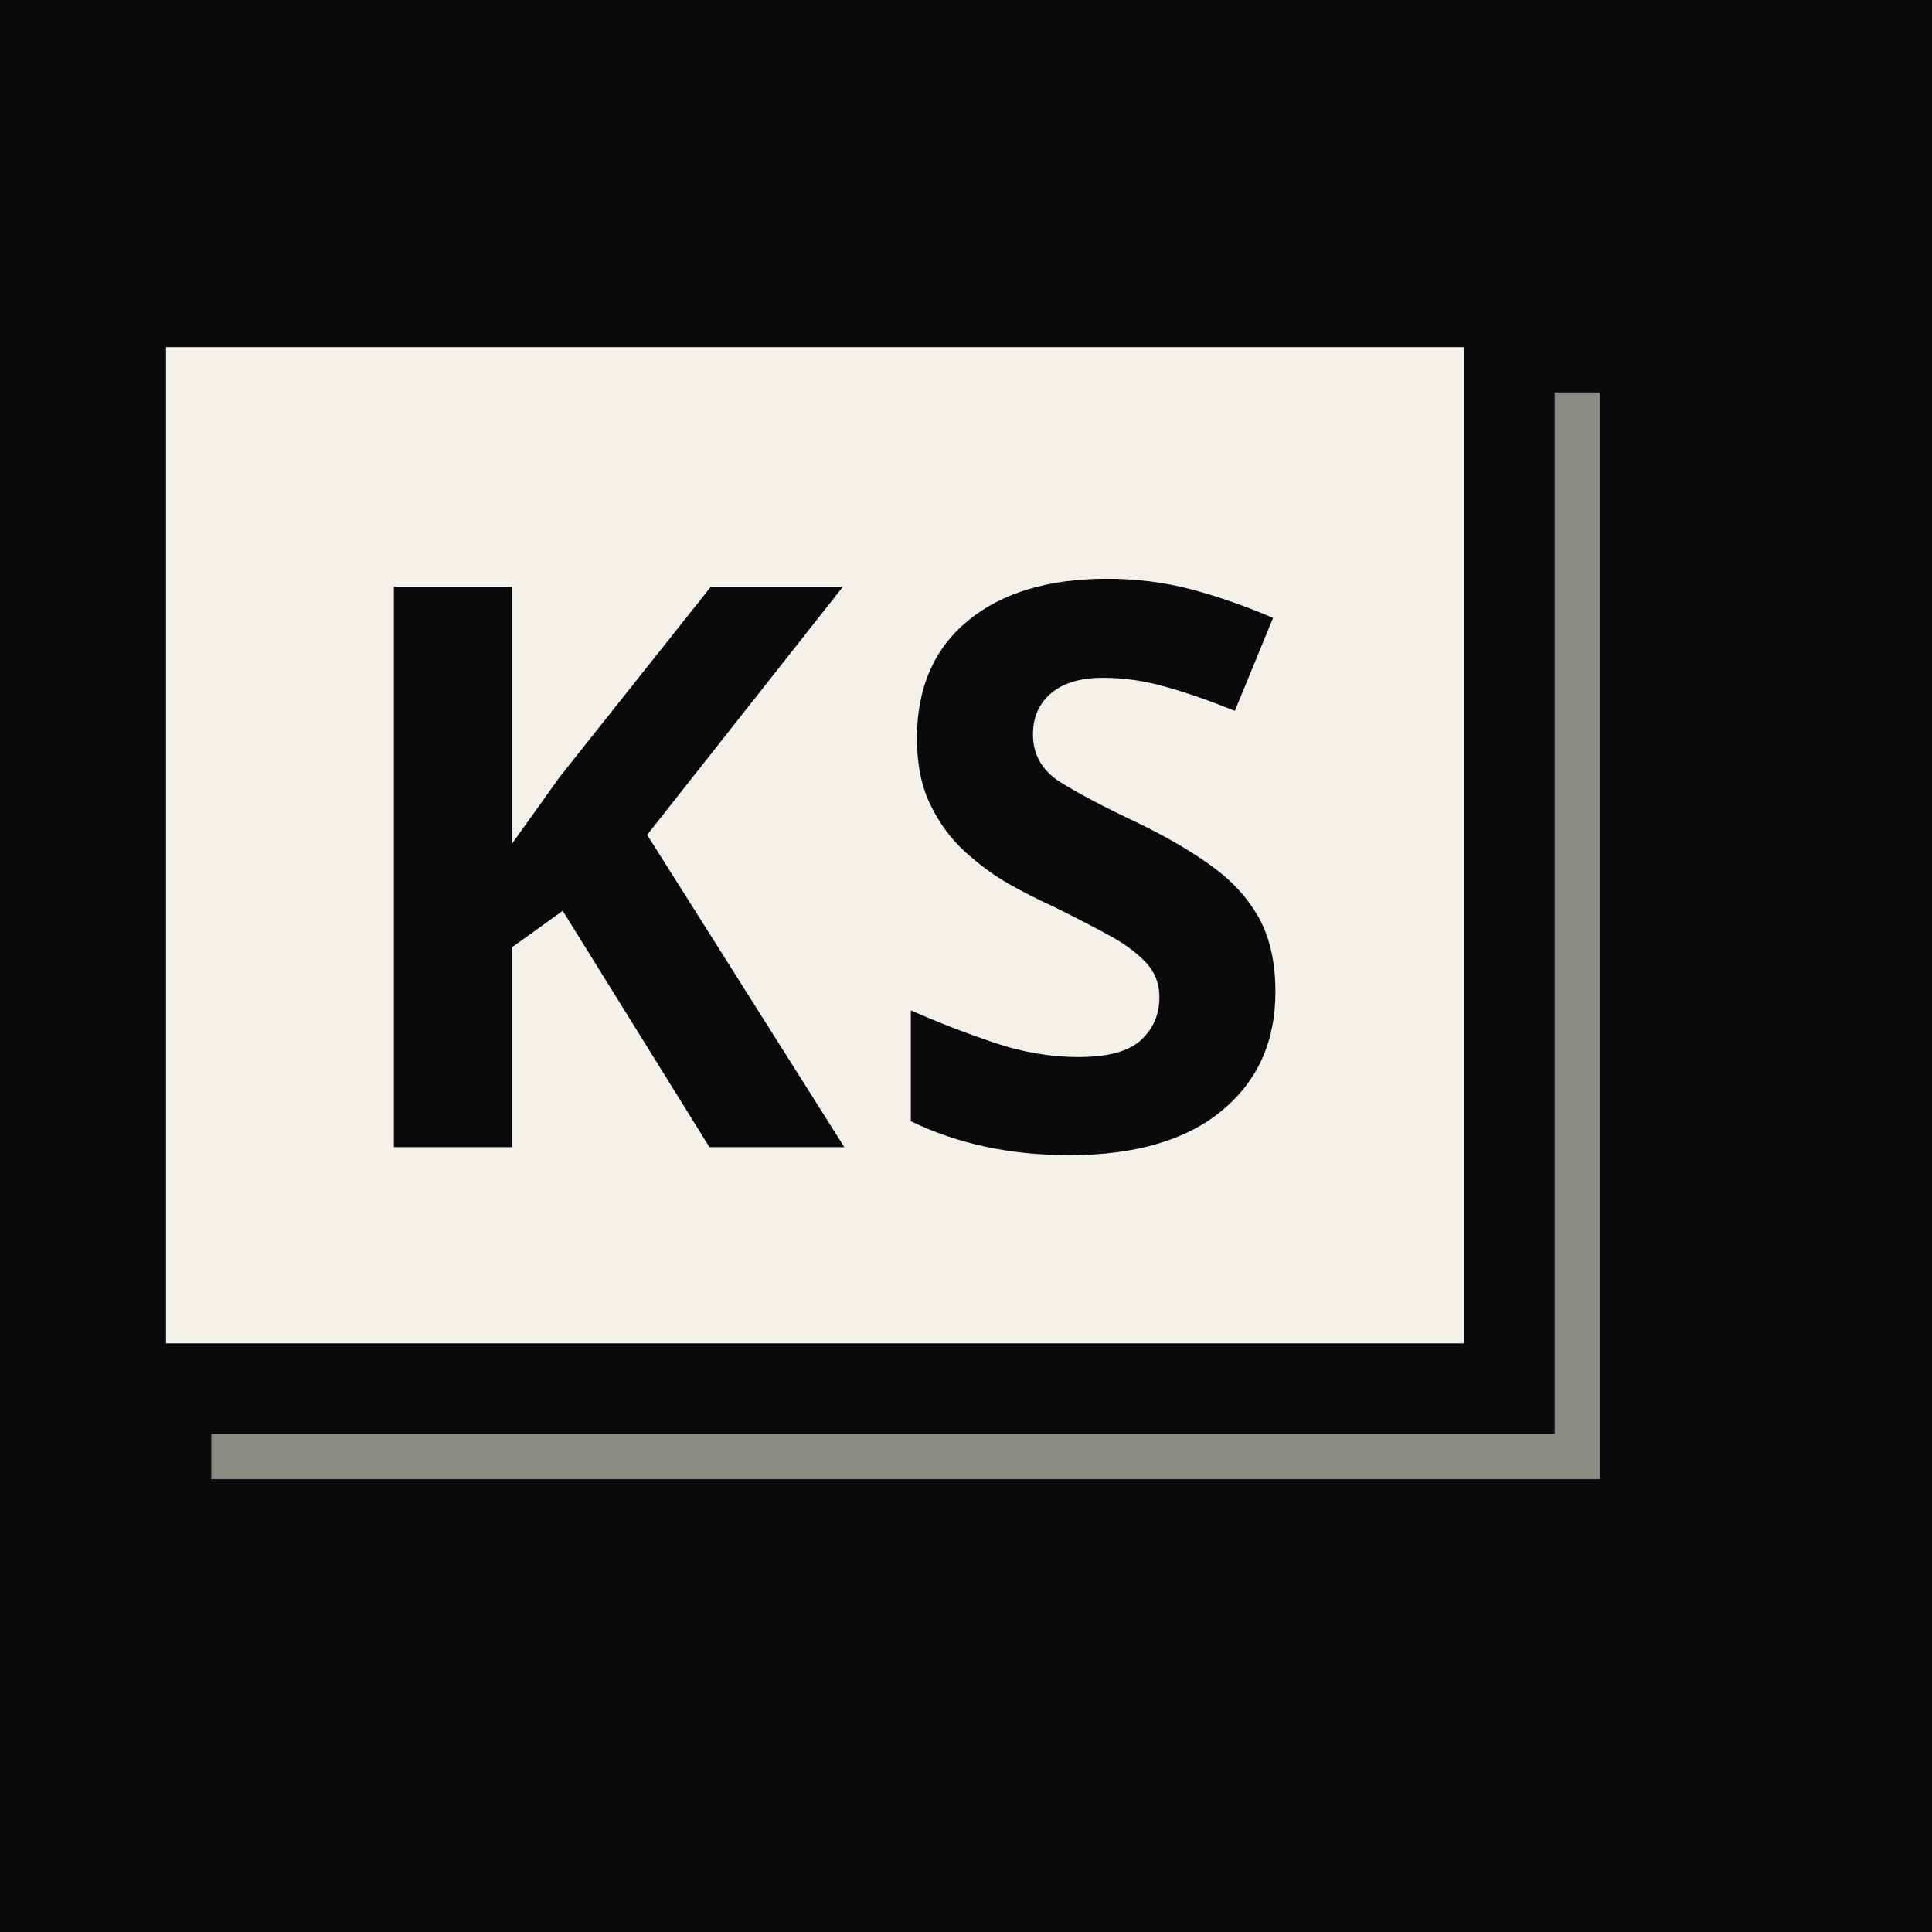
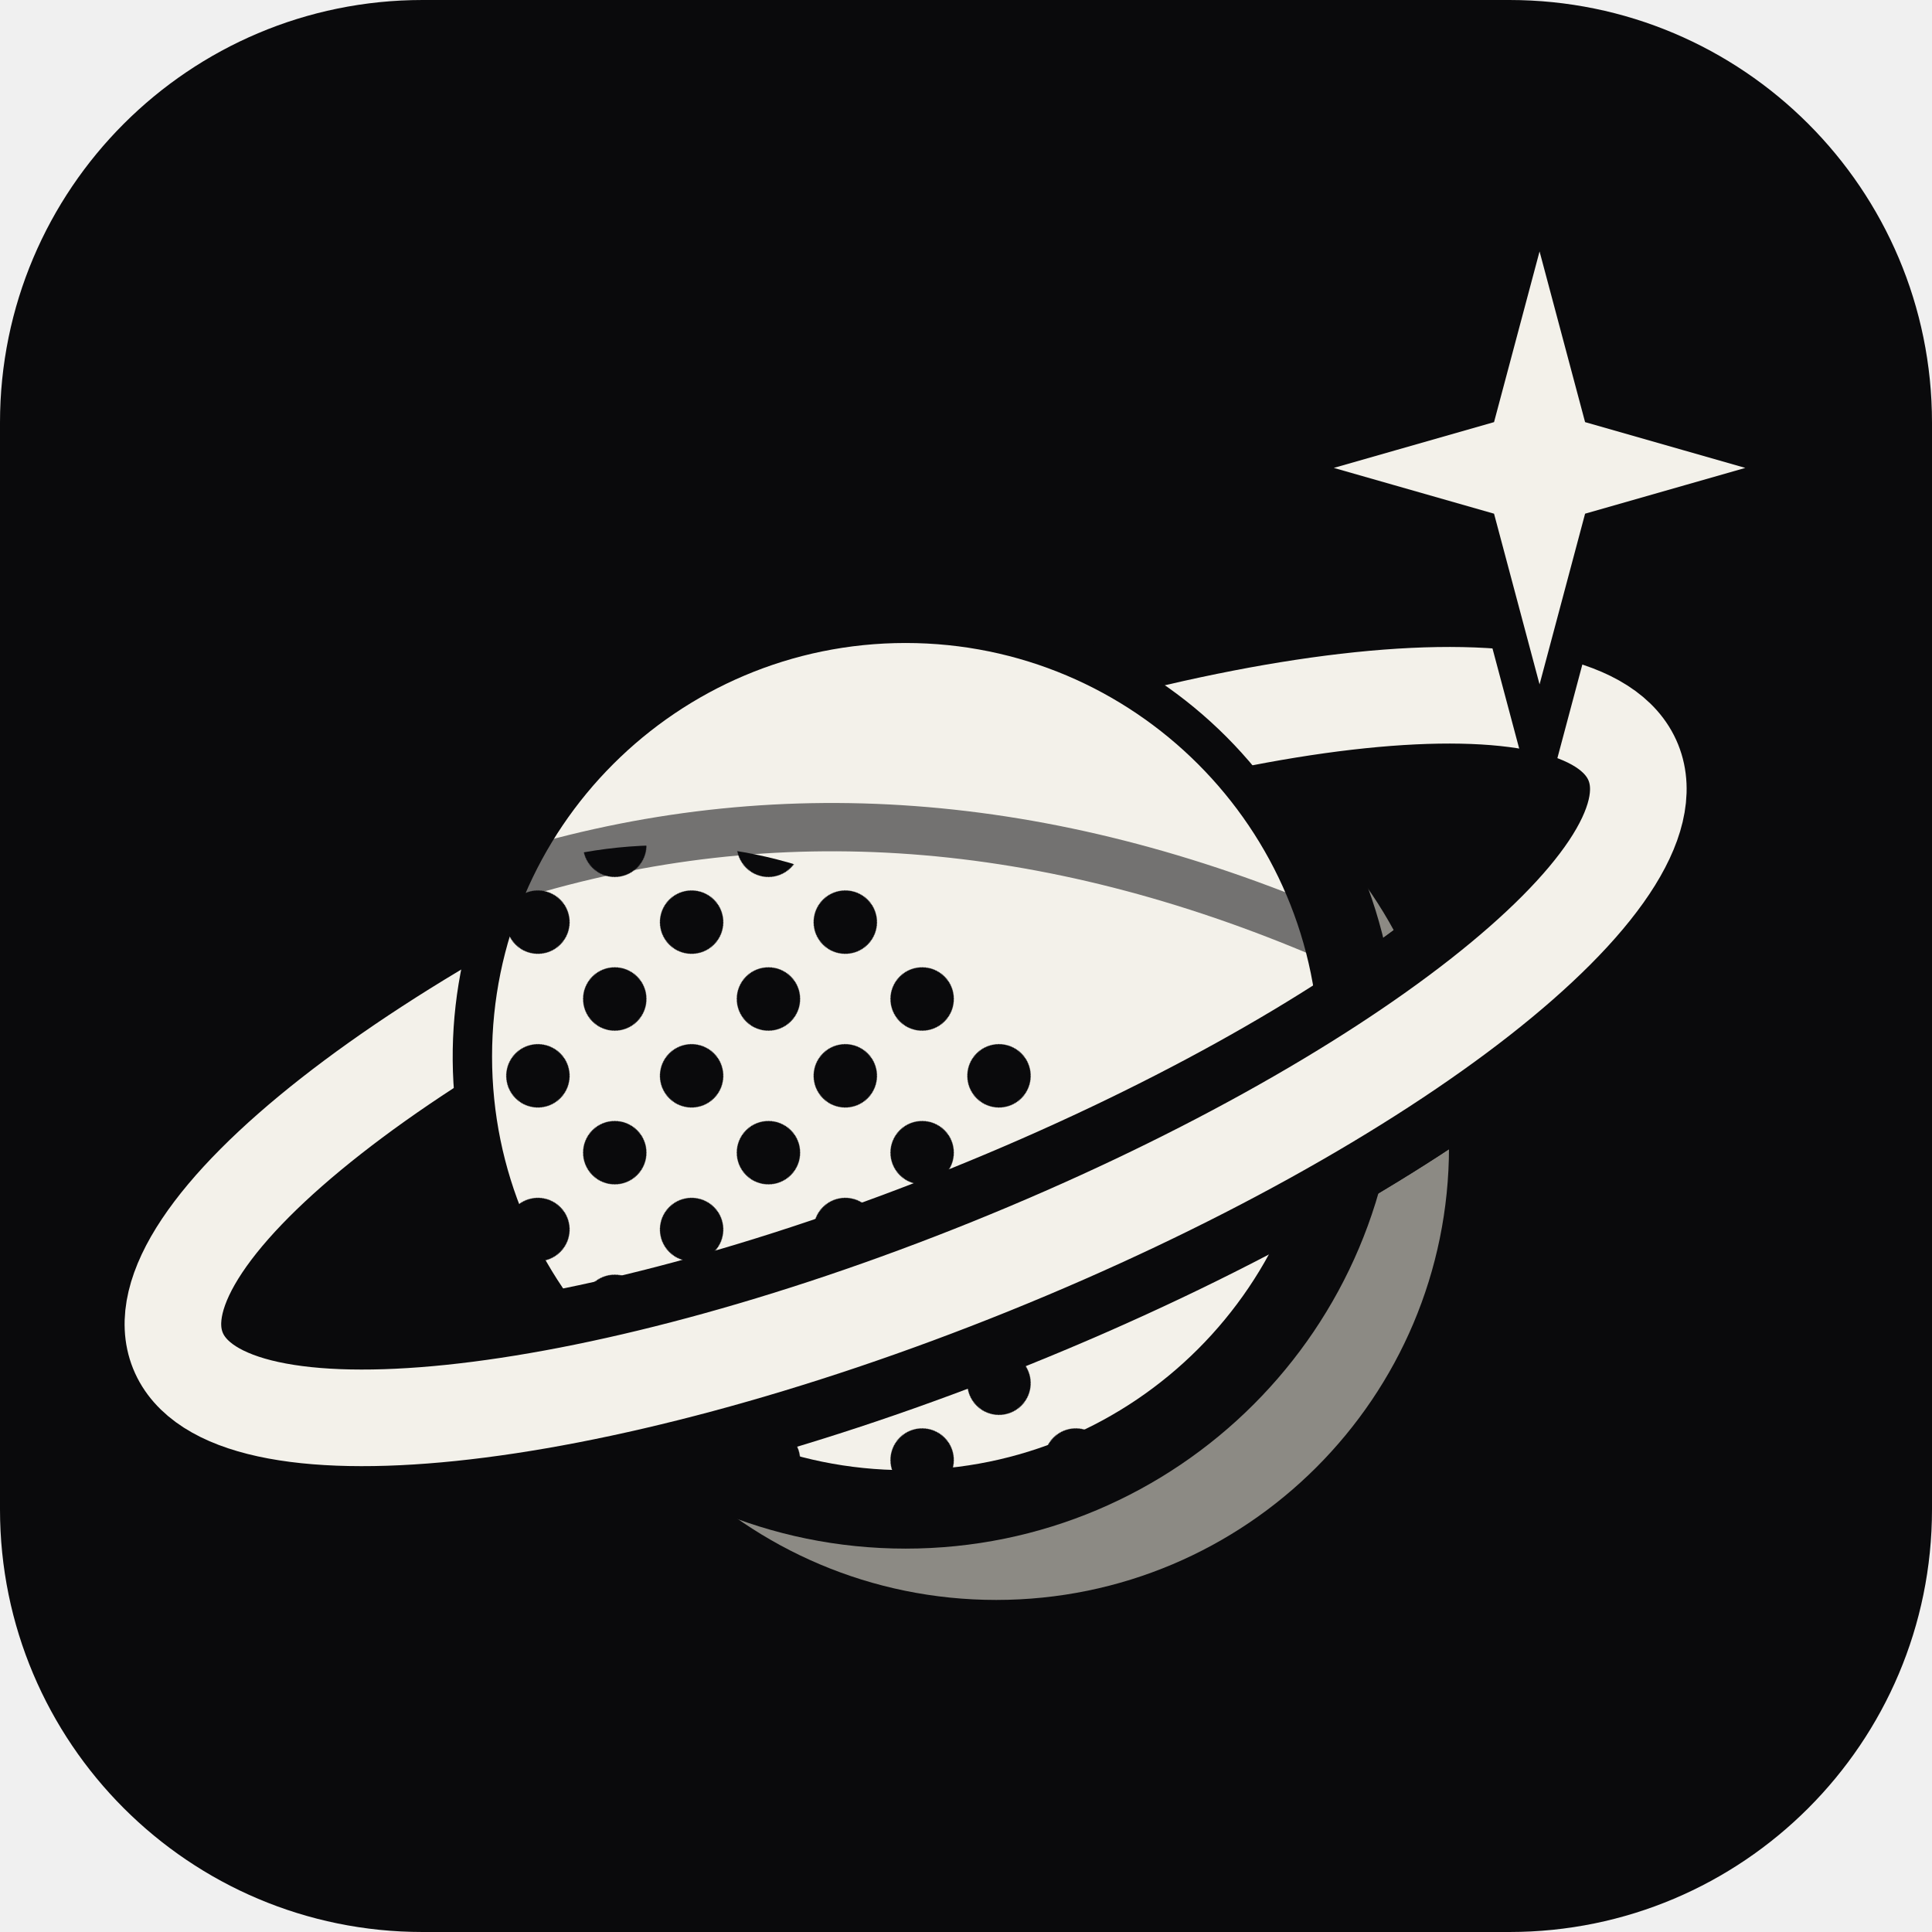
<svg xmlns="http://www.w3.org/2000/svg" viewBox="0 0 64 64">
-   <rect width="64" height="64" fill="#0a0a0c" />
-   <rect x="7" y="13" width="46" height="36" fill="#8c8a84" />
-   <rect x="4" y="10" width="46" height="36" fill="#f3f1ea" stroke="#0a0a0c" stroke-width="3" />
-   <text x="27" y="38" text-anchor="middle" font-family="Impact, 'Arial Narrow', sans-serif" font-size="26" font-weight="700" fill="#0a0a0c" letter-spacing="1">KS</text>
+   <defs>
+     <clipPath id="body">
+       <circle cx="30" cy="35" r="15" />
+     </clipPath>
+     <pattern id="dots" width="3.6" height="3.6" patternUnits="userSpaceOnUse" patternTransform="rotate(45)">
+       <circle cx="1.8" cy="1.8" r="1.05" fill="#0a0a0c" />
+     </pattern>
+     <mask id="front" maskUnits="userSpaceOnUse" x="0" y="0" width="64" height="64">
+       <rect width="64" height="64" fill="#fff" />
+       <g transform="rotate(-22 30 35)">
+         <rect x="0" y="0" width="64" height="35" fill="#000" clip-path="url(#body)" />
+       </g>
+     </mask>
+   </defs>
+   <rect width="64" height="64" rx="14" fill="#0a0a0c" />
+   <circle cx="33" cy="38" r="15" fill="#8c8a84" />
+   <ellipse cx="30" cy="35" rx="26" ry="7.5" transform="rotate(-22 30 35)" fill="none" stroke="#0a0a0c" stroke-width="7" />
+   <ellipse cx="30" cy="35" rx="26" ry="7.5" transform="rotate(-22 30 35)" fill="none" stroke="#f3f1ea" stroke-width="3.2" />
+   <circle cx="30" cy="35" r="15" fill="#f3f1ea" />
+   <g clip-path="url(#body)">
+     <circle cx="22" cy="43" r="15" fill="url(#dots)" />
+     <path d="M17 29 Q30 25 44 31" fill="none" stroke="#0a0a0c" stroke-width="1.6" opacity="0.55" />
+   </g>
+   <circle cx="30" cy="35" r="15" fill="none" stroke="#0a0a0c" stroke-width="2.6" />
+   <g mask="url(#front)">
+     <ellipse cx="30" cy="35" rx="26" ry="7.5" transform="rotate(-22 30 35)" fill="none" stroke="#0a0a0c" stroke-width="7" />
+     <ellipse cx="30" cy="35" rx="26" ry="7.5" transform="rotate(-22 30 35)" fill="none" stroke="#f3f1ea" stroke-width="3.2" />
+   </g>
+   <path d="M51 6 L53 13.5 L60 15.5 L53 17.5 L51 25 L49 17.5 L42 15.5 L49 13.5 Z" fill="#f3f1ea" stroke="#0a0a0c" stroke-width="1.2" />
</svg>
